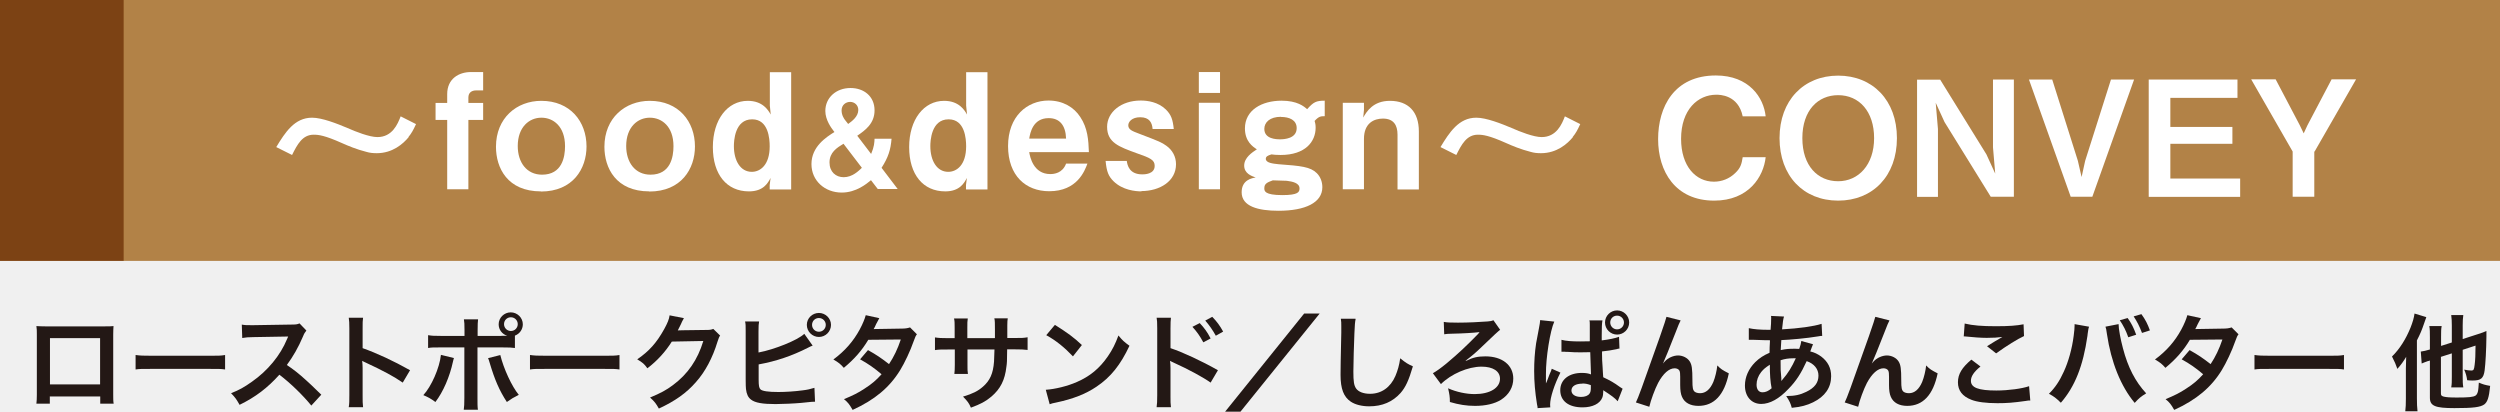
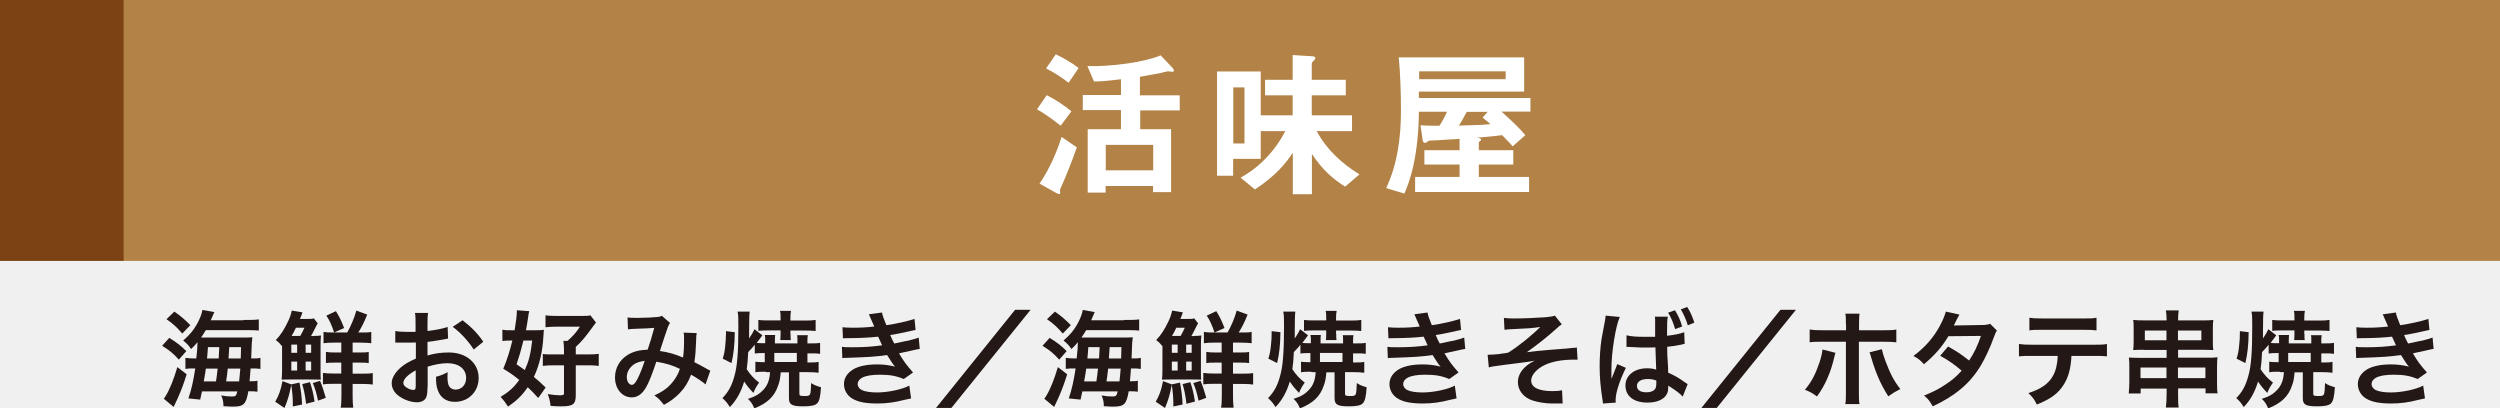
- <svg xmlns="http://www.w3.org/2000/svg" viewBox="0 0 167.6 27.6">
+ <svg xmlns="http://www.w3.org/2000/svg" viewBox="0 0 167.6 27.35">
  <defs>
    <style>
      .cls-1, .cls-2 {
        fill: #b28247;
      }

      .cls-3 {
        isolation: isolate;
      }

      .cls-4 {
        fill: #231815;
      }

      .cls-5 {
        fill: #fff;
      }

      .cls-2 {
        mix-blend-mode: multiply;
      }
    </style>
  </defs>
  <g class="cls-3">
    <g id="_レイヤー_2" data-name="レイヤー 2">
-       <g id="_テキスト1" data-name="テキスト1">
+       <g id="_レイヤー_1-2" data-name="レイヤー 1">
        <g>
          <g>
            <rect class="cls-1" width="167.6" height="17.49" />
            <rect class="cls-2" width="8.29" height="17.49" />
          </g>
          <g>
-             <path class="cls-4" d="M3.34,26.57v.49h-.9c.02-.17.03-.34.03-.6v-4.01c0-.27,0-.4-.03-.59.17.01.32.02.6.02h3.98c.3,0,.43,0,.59-.02-.01.18-.02.32-.02.58v4.01c0,.26,0,.45.03.61h-.9v-.48h-3.36ZM6.71,22.67h-3.36v3.1h3.36v-3.1Z" />
-             <path class="cls-4" d="M9.1,23.8c.31.04.44.05,1.13.05h3.73c.69,0,.83,0,1.13-.05v.97c-.28-.04-.36-.04-1.14-.04h-3.72c-.79,0-.86,0-1.14.04v-.97Z" />
-             <path class="cls-4" d="M20.88,27.2c-.58-.71-1.39-1.5-2.15-2.08-.79.88-1.6,1.5-2.67,2.02-.2-.36-.28-.48-.57-.78.54-.21.88-.4,1.4-.77,1.06-.74,1.9-1.76,2.35-2.85l.08-.18q-.11,0-2.32.04c-.34,0-.53.02-.76.06l-.03-.9c.2.04.33.04.62.04h.17l2.46-.04c.39,0,.45-.01.62-.08l.46.48c-.09.11-.15.2-.22.38-.32.75-.67,1.36-1.09,1.93.44.29.82.59,1.29,1.02q.18.15,1.02.97l-.67.73Z" />
-             <path class="cls-4" d="M23.38,27.29c.04-.22.04-.41.04-.79v-4.49c0-.34-.01-.53-.04-.71h.96c-.03.21-.03.3-.03.74v1.3c.96.34,2.06.85,3.18,1.48l-.49.83c-.58-.4-1.31-.8-2.48-1.34-.16-.08-.18-.08-.24-.12.02.2.03.28.03.48v1.85c0,.36,0,.55.03.78h-.96Z" />
-             <path class="cls-4" d="M30.43,24.01s-.02.08-.03.1c0,.01-.01.06-.03.12-.22,1.03-.66,2.04-1.18,2.72-.33-.24-.48-.32-.81-.46.54-.58,1.09-1.83,1.18-2.7l.86.21ZM33.62,22.51c.15,0,.22,0,.38,0-.34-.11-.57-.41-.57-.77,0-.44.37-.8.81-.8s.81.36.81.8c0,.34-.21.64-.53.76v.83c-.23-.03-.34-.04-.89-.04h-1.62v3.4c0,.38,0,.59.03.78h-.95c.03-.19.04-.4.04-.79v-3.39h-1.55c-.54,0-.65,0-.88.04v-.86c.25.04.38.05.9.05h1.54v-.39c0-.4-.01-.55-.04-.72h.95c-.02.19-.03.29-.03.74v.37h1.6ZM33.54,23.8c.22.91.78,2.12,1.24,2.67-.36.18-.49.26-.8.48-.51-.78-.82-1.51-1.15-2.62-.06-.19-.06-.22-.11-.32l.83-.21ZM33.79,21.73c0,.25.2.46.46.46s.46-.21.46-.46-.2-.46-.46-.46-.46.2-.46.46Z" />
-             <path class="cls-4" d="M35.54,23.8c.31.04.44.05,1.13.05h3.73c.69,0,.83,0,1.13-.05v.97c-.28-.04-.36-.04-1.14-.04h-3.72c-.79,0-.86,0-1.14.04v-.97Z" />
-             <path class="cls-4" d="M48.28,22.49c-.07.1-.1.17-.18.42-.32,1.06-.82,2.01-1.44,2.7-.64.74-1.41,1.28-2.49,1.78-.2-.35-.29-.47-.59-.74.7-.29,1.09-.5,1.53-.83,1-.74,1.66-1.7,2.04-2.96l-2.11.04c-.43.68-.97,1.28-1.64,1.79-.21-.29-.31-.38-.68-.6.8-.55,1.3-1.11,1.81-2.03.22-.4.33-.67.36-.92l.96.19q-.04.06-.12.22s-.02.04-.09.2t-.09.18-.11.22c.09,0,.2-.01.34-.01l1.53-.02c.27,0,.35-.01.51-.07l.45.44Z" />
-             <path class="cls-4" d="M50.86,23.63c1.06-.2,2.61-.82,3.06-1.25l.56.79c-.08.03-.09.04-.15.06l-.18.09c-1.04.53-2.12.9-3.29,1.11v.92s0,.08,0,.11c0,.39.03.55.12.64.12.12.52.18,1.2.18.47,0,1.12-.04,1.62-.11.34-.04.49-.08.8-.17l.04.93c-.15,0-.18,0-.93.08-.41.04-1.29.08-1.72.08-.88,0-1.37-.09-1.64-.3-.2-.15-.3-.37-.34-.71-.01-.12-.02-.24-.02-.64v-3.25c0-.36,0-.47-.04-.64h.94c-.03.17-.04.29-.04.65v1.42ZM55.71,21.78c0,.45-.37.81-.81.81s-.81-.36-.81-.81.37-.8.81-.8.81.36.81.8ZM54.44,21.78c0,.25.2.46.46.46s.46-.21.46-.46-.2-.46-.46-.46-.46.2-.46.46Z" />
-             <path class="cls-4" d="M61.47,22.41c-.09.12-.1.15-.22.47-.22.64-.61,1.46-.9,1.93-.71,1.16-1.7,1.99-3.19,2.67-.22-.38-.31-.5-.58-.72.6-.25.95-.42,1.37-.7.5-.32.79-.57,1.15-.97-.49-.42-.91-.71-1.44-1l.53-.62c.59.33.88.53,1.41.94.33-.5.57-1,.79-1.65l-2.18.02c-.43.72-.93,1.29-1.64,1.88-.23-.26-.34-.35-.7-.56.77-.57,1.33-1.21,1.76-2,.2-.37.34-.71.41-.97l.91.2q-.08.13-.21.39c-.08.19-.13.27-.17.34q.11-.01,1.82-.03c.29,0,.43-.02.62-.08l.47.47Z" />
-             <path class="cls-4" d="M66.7,22.66v-.32s0-.22,0-.22c0-.46,0-.62-.04-.78h.9c-.02.16-.03.2-.03.47q0,.43,0,.85h.45c.5,0,.64,0,.91-.05v.85c-.25-.03-.44-.04-.9-.04h-.47c-.01.84-.01.89-.05,1.16-.1.9-.4,1.49-1.01,2.01-.38.32-.72.5-1.37.74-.13-.3-.22-.43-.53-.74.66-.2,1-.37,1.34-.67.47-.41.68-.88.74-1.68.01-.16.01-.33.03-.81h-1.81v1.05c0,.29,0,.41.03.59h-.91c.02-.15.03-.34.03-.6v-1.04h-.43c-.46,0-.65,0-.9.04v-.85c.27.04.41.05.91.05h.41v-.7c0-.29,0-.44-.04-.62h.92c-.03.23-.03.24-.03.6v.72h1.82Z" />
-             <path class="cls-4" d="M70.12,26.13c.6-.04,1.44-.24,2.07-.52.88-.38,1.53-.92,2.08-1.72.31-.45.5-.83.71-1.4.27.33.38.43.74.69-.6,1.28-1.26,2.11-2.22,2.75-.71.48-1.58.82-2.67,1.05-.28.06-.3.06-.46.12l-.26-.97ZM70.72,21.78c.83.52,1.27.84,1.81,1.35l-.6.76c-.56-.59-1.13-1.06-1.79-1.42l.58-.69Z" />
-             <path class="cls-4" d="M77.54,27.29c.03-.2.04-.39.04-.79v-4.49c0-.41-.01-.55-.04-.71h.96c-.02.19-.03.32-.03.74v1.3c.81.27,2.07.85,3.18,1.48l-.49.83c-.49-.35-1.48-.89-2.48-1.34-.16-.08-.18-.08-.24-.12.02.2.03.32.03.48v1.85c0,.38,0,.57.03.78h-.96ZM80.43,21.66c.31.33.5.59.73,1.03l-.49.26c-.23-.43-.43-.71-.73-1.04l.49-.25ZM81.51,22.51c-.21-.38-.44-.71-.71-1.02l.47-.25c.31.32.51.59.73.99l-.48.27Z" />
-             <path class="cls-4" d="M88.47,21.02l-5.31,6.58h-1.03l5.3-6.58h1.04Z" />
-             <path class="cls-4" d="M90.88,21.39c-.04.2-.06.41-.08.95-.03.65-.07,2.07-.07,2.57,0,.67.04.92.18,1.13.16.23.5.36.94.36.76,0,1.37-.43,1.7-1.2.15-.36.25-.69.32-1.18.38.31.5.38.85.54-.28.95-.49,1.4-.83,1.79-.53.59-1.22.89-2.1.89-.48,0-.93-.11-1.23-.31-.48-.32-.69-.86-.69-1.8,0-.36.01-1.06.05-2.82,0-.21,0-.36,0-.46,0-.2,0-.29-.03-.48h.98Z" />
-             <path class="cls-4" d="M98.3,24.19c.42-.22.77-.3,1.28-.3,1.13,0,1.87.59,1.87,1.49,0,.58-.29,1.08-.82,1.42-.43.27-1.04.41-1.74.41-.58,0-1.08-.08-1.69-.26,0-.36-.03-.52-.12-.92.55.25,1.23.39,1.78.39,1.02,0,1.7-.41,1.7-1.03,0-.5-.46-.81-1.24-.81-.9,0-2.04.49-2.72,1.17l-.54-.73c.22-.12.53-.34.92-.66.8-.67,1.32-1.16,2.09-1.95t.07-.08s.03-.03.05-.06h0s-.04,0-.06,0c-.28.04-1.13.09-1.74.1-.29,0-.45.02-.57.04l-.03-.83c.22.04.42.05.95.05.68,0,1.46-.04,1.99-.08.22-.02.27-.03.39-.08l.45.64q-.14.09-1.21,1.12c-.4.39-.73.67-1.12.96h.02s.05-.02.05-.02Z" />
-             <path class="cls-4" d="M103.08,27.37c0-.07,0-.11-.04-.27-.13-.82-.19-1.49-.19-2.23,0-.63.04-1.25.13-1.85q.04-.22.19-1.01c.05-.25.08-.45.08-.52v-.03l.95.1c-.28.61-.57,2.43-.56,3.52,0,.18,0,.28,0,.28v.08c0,.08,0,.15,0,.26h0l.04-.08.08-.2c.1-.28.11-.29.19-.48.02-.03.04-.09.08-.22l.58.26c-.41.81-.69,1.68-.69,2.14,0,.06,0,.08.01.19l-.84.05ZM104.67,22.78c.32.08.69.11,1.26.11.23,0,.39,0,.65-.01,0-.14,0-.3,0-.33v-.78c0-.15,0-.22-.03-.29h.88c-.04.18-.05.5-.05,1.01v.33c.5-.06.88-.14,1.16-.24l.03.79c-.06,0-.08,0-.2.04-.28.06-.64.12-.97.15v.16c0,.33.01.53.04.92l.02.36.02.29c.47.22.73.37,1.1.64.09.06.13.08.2.13l-.33.84c-.2-.22-.37-.35-.97-.74,0,.04,0,.06,0,.1,0,.15-.02.29-.06.39-.16.41-.65.66-1.33.66-.93,0-1.49-.43-1.49-1.15s.6-1.16,1.44-1.16c.26,0,.45.03.62.1-.01-.24-.03-.74-.05-1.49-.28,0-.44.01-.62.01-.27,0-.55,0-.88-.03-.11,0-.18,0-.21-.01h-.12s-.06,0-.06,0h-.04v-.81ZM106.08,25.72c-.45,0-.73.17-.73.46,0,.26.25.43.64.43.27,0,.47-.08.57-.22.06-.08.09-.19.09-.38,0-.08,0-.19,0-.19-.22-.08-.36-.11-.57-.11ZM109.22,21.62c0,.45-.37.81-.81.81s-.81-.36-.81-.81.37-.81.81-.81.81.36.81.81ZM107.95,21.62c0,.25.2.46.46.46s.46-.21.46-.46-.2-.46-.46-.46-.46.2-.46.46Z" />
-             <path class="cls-4" d="M111.47,24.39s.04-.05.13-.15c.22-.25.59-.41.9-.41s.63.16.78.4c.14.22.18.48.18,1.28,0,.5.03.64.15.75.08.06.2.1.37.1.37,0,.67-.26.88-.75.13-.32.23-.75.27-1.11.23.24.34.31.77.53-.3,1.45-.99,2.18-2.04,2.18-.54,0-.93-.21-1.1-.61-.08-.18-.12-.43-.12-.78v-.07c0-.25,0-.42,0-.49,0-.22-.01-.32-.05-.41-.05-.1-.18-.16-.32-.16-.38,0-.77.35-1.11.98-.21.4-.5,1.18-.59,1.6l-.9-.29c.1-.2.16-.37.39-.98q1.61-4.47,1.66-4.76l.95.24c-.1.19-.13.27-.34.81-.4,1.02-.71,1.79-.86,2.12h.01Z" />
-             <path class="cls-4" d="M121.54,23.09q-.03.06-.08.2c-.07.2-.08.2-.1.27.29.07.49.17.73.34.45.34.67.77.67,1.32,0,.76-.41,1.36-1.21,1.75-.41.2-.81.31-1.43.37-.08-.3-.14-.43-.37-.79.57,0,.93-.08,1.34-.28.56-.27.82-.61.82-1.09,0-.44-.29-.8-.79-.97-.38.83-.71,1.34-1.22,1.86-.63.67-1.25,1.01-1.83,1.01-.65,0-1.09-.5-1.09-1.23,0-.58.25-1.13.69-1.57.28-.27.54-.45.96-.63,0-.22.01-.5.03-.84-.08,0-.46,0-1.13-.03h-.13s-.08,0-.16,0v-.78c.32.07.73.11,1.31.11h.15q0-.14.03-.42c0-.09.01-.27.01-.4,0-.03,0-.06-.01-.11l.87.04c-.06.19-.08.37-.13.86,1.12-.06,2.12-.2,2.65-.37l.04.81c-.1,0-.12,0-.27.03-.77.13-1.91.23-2.47.25-.02.3-.03.53-.04.67.38-.08.54-.09.97-.09.08,0,.14,0,.27.01.08-.22.12-.37.14-.53l.79.22ZM118.07,24.94c-.21.27-.31.56-.31.85,0,.32.15.51.4.51.2,0,.39-.08.61-.27-.09-.46-.12-.9-.12-1.58-.31.2-.43.31-.57.48ZM119.44,25.52s.03-.04.08-.1c.33-.37.61-.82.87-1.4-.08,0-.11,0-.18,0-.31,0-.56.04-.84.13,0,.64,0,.71.05,1.21t0,.09s0,.04,0,.08h.01Z" />
-             <path class="cls-4" d="M125.47,24.39s.04-.05.13-.15c.22-.25.59-.41.9-.41s.63.16.78.4c.14.22.18.48.18,1.28,0,.5.03.64.15.75.08.06.2.1.37.1.37,0,.67-.26.88-.75.13-.32.23-.75.27-1.11.23.24.34.31.77.53-.3,1.45-.99,2.18-2.04,2.18-.54,0-.93-.21-1.1-.61-.08-.18-.12-.43-.12-.78v-.07c0-.25,0-.42,0-.49,0-.22-.01-.32-.05-.41-.05-.1-.18-.16-.32-.16-.38,0-.77.35-1.11.98-.21.4-.5,1.18-.59,1.6l-.9-.29c.1-.2.16-.37.39-.98q1.61-4.47,1.66-4.76l.95.24c-.1.19-.13.27-.34.81-.4,1.02-.71,1.79-.86,2.12h.01Z" />
-             <path class="cls-4" d="M132.77,24.57c-.44.36-.64.66-.64.96,0,.46.51.65,1.7.65.83,0,1.75-.13,2.2-.29l.08.96c-.12,0-.16,0-.31.03-.84.12-1.29.15-1.89.15-.76,0-1.38-.08-1.75-.23-.6-.23-.9-.62-.9-1.17s.27-.99.9-1.52l.61.46ZM131.71,21.69c.54.13,1.16.18,2.1.18.89,0,1.39-.04,1.85-.13l.03.79c-.42.19-1.18.66-1.87,1.16l-.61-.48c.37-.23.71-.44,1.03-.62-.31.04-.61.06-1.05.06-.36,0-.94-.04-1.28-.08-.14-.01-.16-.02-.26-.02l.06-.83Z" />
-             <path class="cls-4" d="M140.05,21.9c-.02.08-.03.08-.04.14l-.02.12-.03.2-.02.17c-.29,2.01-.84,3.39-1.78,4.47-.33-.32-.46-.42-.8-.6.42-.42.71-.85,1-1.49.3-.65.55-1.52.66-2.4.04-.29.06-.53.06-.68v-.1l.96.17ZM142.03,21.73c0,.32.13,1.01.29,1.61.34,1.3.83,2.24,1.56,3.03-.36.22-.5.34-.77.64-.93-1.11-1.58-2.72-1.86-4.61-.04-.29-.06-.4-.1-.5l.87-.17ZM142.63,21.31c.26.36.41.66.58,1.13l-.53.17c-.16-.45-.31-.75-.57-1.14l.53-.15ZM143.6,22.32c-.16-.43-.34-.78-.56-1.11l.52-.15c.27.37.42.67.57,1.09l-.53.17Z" />
-             <path class="cls-4" d="M150.07,22.41c-.09.12-.1.15-.22.47-.22.64-.61,1.46-.9,1.93-.71,1.16-1.7,1.99-3.19,2.67-.22-.38-.31-.5-.58-.72.6-.25.95-.42,1.37-.7.5-.32.79-.57,1.15-.97-.49-.42-.91-.71-1.44-1l.53-.62c.59.33.88.53,1.41.94.33-.5.57-1,.79-1.65l-2.18.02c-.43.72-.93,1.29-1.64,1.88-.23-.26-.34-.35-.7-.56.77-.57,1.33-1.21,1.76-2,.2-.37.34-.71.41-.97l.91.2q-.08.13-.21.39c-.08.19-.13.27-.17.34q.11-.01,1.82-.03c.29,0,.43-.02.62-.08l.47.47Z" />
-             <path class="cls-4" d="M151.15,23.8c.31.04.44.05,1.13.05h3.73c.69,0,.83,0,1.13-.05v.97c-.28-.04-.36-.04-1.14-.04h-3.72c-.79,0-.86,0-1.14.04v-.97Z" />
-             <path class="cls-4" d="M161.29,24.69q0-.17.02-.77c-.17.29-.34.53-.59.81-.1-.29-.18-.48-.36-.83.52-.51.93-1.17,1.24-1.93.14-.35.24-.69.27-.95l.79.24c-.06.16-.07.2-.14.4-.16.47-.26.71-.49,1.16v3.9c0,.33.01.58.04.85h-.82c.03-.25.04-.48.04-.85v-2.02ZM163.64,23.92v2.45c0,.14.04.18.19.22.17.04.38.06.88.06.79,0,1.09-.03,1.25-.13.08-.05.14-.17.17-.32.02-.13.03-.22.05-.55.31.13.43.16.76.22-.08.8-.18,1.07-.39,1.24-.27.19-.73.25-2.01.25s-1.64-.14-1.64-.7v-2.49c-.06.02-.11.04-.14.04-.2.07-.27.1-.41.16l-.06-.8c.17-.02.37-.07.61-.14v-.83c0-.33,0-.52-.04-.74h.83c-.04.2-.04.39-.04.71v.62l.72-.23v-1.14c0-.28-.01-.46-.04-.7h.81c-.03.22-.04.39-.04.68v.93l1.02-.33c.27-.08.43-.15.57-.21,0,.15,0,.2,0,.38-.01.84-.06,1.81-.12,2.26-.07.53-.25.68-.79.68-.13,0-.21,0-.38-.02-.04-.27-.08-.43-.2-.71.18.04.37.06.48.06.15,0,.18-.05.22-.38.04-.27.06-.74.06-1.29l-.86.28v1.82c0,.29,0,.46.04.7h-.81c.04-.22.04-.4.04-.72v-1.56l-.72.23Z" />
+             <path class="cls-5" d="M71.1,8.42c-.26-.2-.91-.72-1.58-1.09l.65-.95c.58.29,1.14.66,1.66,1.08l-.72.96ZM71.26,12.27c-.19.4-.2.43-.2.49,0,.02.02.13.02.15,0,.09-.05.1-.08.1-.04,0-.14-.04-.24-.1l-1.07-.6c.71-1.04,1.17-2.17,1.48-3.13l1.02.7c-.39,1.12-.82,2.14-.94,2.4ZM71.64,5.55c-.36-.28-.88-.65-1.51-.96l.65-.95c.31.15.95.47,1.53.92l-.67.99ZM76.44,7.38v1.28h2.07v4.22h-1.21v-.41h-3.18v.44h-1.2v-4.25h2.23v-1.28h-2.56v-1.01h2.56v-1.06c-1.06.14-1.48.15-1.81.15l-.44-1.03c1.59.05,3.88-.27,4.91-.72l.75.79s.14.14.14.23c0,.07-.06.08-.12.08s-.28-.03-.29-.03c-.06,0-.42.1-.5.12-.15.02-.73.14-1.37.25v1.24h2.67v1.01h-2.67ZM77.31,9.71h-3.18v1.71h3.18v-1.71Z" />
+             <path class="cls-5" d="M90.19,12.52c-.83-.52-1.55-1.15-2.24-2.2v2.7h-1.28v-2.78c-.46.69-1.11,1.52-2.54,2.46l-.96-.79c.32-.18.99-.56,1.73-1.34.51-.53.93-1.13,1.27-1.78h-1.65v1.86h-1.85v1.13h-1.08v-6.99h2.93v2.94h2.14v-1.34h-1.85v-1.04h1.85v-1.66l1.28.08c.08,0,.24.01.24.13,0,.08-.1.16-.12.18-.05.04-.12.12-.12.17v1.1h2.28v1.04h-2.28v1.34h2.7v1.06h-2.37c.66,1.23,1.69,2.18,2.87,2.9l-.96.82ZM83.43,5.86h-.75v3.76h.75v-3.76Z" />
+             <path class="cls-5" d="M100.68,7.5c.55.5,1.1.99,1.58,1.56l-.85.75c-.13-.14-.3-.34-.71-.75-.58.08-1.23.13-1.7.17.15.02.29.04.29.14,0,.06-.09.11-.15.15v.55h2.31v.96h-2.31v.83h3.37v1.01h-7.64v-1.01h2.98v-.83h-2.36v-.96h2.36v-.76c-.64.04-1.55.1-1.62.1-.05,0-.36.01-.43.02-.03.01-.19.15-.25.15-.14,0-.17-.11-.18-.22l-.14-.96c.42.03.8.03,1.27.03.11-.15.33-.54.51-.94h-1.89c-.01.72-.02,1.3-.14,2.27-.18,1.41-.45,2.33-.83,3.22l-1.22-.37c.76-1.62.99-3.41.99-5.19,0-1.07-.04-2.56-.15-3.57h8.41v2.29h-7.06v.43h7.48v.91h-1.94ZM100.94,4.78h-5.8v.53h5.8v-.53ZM99.4,7.88l.33-.38h-1.4c-.17.32-.38.71-.53.92,1.31-.03,1.63-.05,2.12-.1-.17-.15-.19-.16-.53-.44Z" />
          </g>
          <g>
-             <path class="cls-5" d="M27.4,9.19c-.37.45-1.08,1.08-2.14,1.08-.25,0-.47-.02-.7-.09-.64-.16-1.24-.41-1.64-.59-1.14-.51-1.56-.56-1.89-.56-.76,0-1.1.66-1.45,1.36l-1.06-.53c.6-.99,1.23-1.97,2.4-1.97.67,0,1.68.4,2.37.69.56.25,1.48.61,2.01.61,1,0,1.36-.87,1.56-1.39l1.03.52c-.18.39-.29.6-.51.87Z" />
-             <path class="cls-5" d="M31.4,8.04v4.65h-1.42v-4.65h-.78v-1.14h.78v-.59c0-1.03.78-1.48,1.59-1.48h.82v1.23h-.46c-.3,0-.53.14-.53.48v.36h.99v1.14h-.99Z" />
-             <path class="cls-5" d="M36.26,12.83c-2.24,0-3.01-1.57-3.01-2.99,0-1.93,1.39-3.08,3.04-3.08,1.93,0,3.03,1.38,3.03,3.06,0,1.49-.91,3.02-3.06,3.02ZM36.29,7.89c-.8,0-1.58.62-1.58,1.9,0,1.1.6,1.92,1.63,1.92,1.34,0,1.54-1.18,1.54-1.91,0-1.33-.79-1.91-1.58-1.91Z" />
-             <path class="cls-5" d="M43.53,12.83c-2.24,0-3.01-1.57-3.01-2.99,0-1.93,1.39-3.08,3.04-3.08,1.93,0,3.03,1.38,3.03,3.06,0,1.49-.91,3.02-3.06,3.02ZM43.56,7.89c-.8,0-1.58.62-1.58,1.9,0,1.1.6,1.92,1.63,1.92,1.34,0,1.54-1.18,1.54-1.91,0-1.33-.79-1.91-1.58-1.91Z" />
-             <path class="cls-5" d="M51.6,12.69v-.29l.06-.47c-.18.34-.48.9-1.45.9-1.49,0-2.42-1.13-2.42-2.97s.98-3.1,2.34-3.1c1,0,1.37.62,1.54.92l-.06-.6v-2.24h1.43v7.86h-1.43ZM50.42,8c-1.17,0-1.22,1.47-1.22,1.8,0,.96.43,1.72,1.2,1.72.57,0,1.2-.46,1.2-1.71,0-.5-.08-1.81-1.17-1.81Z" />
-             <path class="cls-5" d="M58.86,12.69l-.47-.61c-.3.25-1,.83-1.96.83-1.13,0-2.03-.79-2.03-1.91,0-1.18,1-1.81,1.54-2.15l-.09-.12c-.1-.13-.52-.68-.52-1.29,0-.89.72-1.54,1.69-1.54.89,0,1.61.55,1.61,1.5,0,.88-.62,1.33-1.16,1.7l.93,1.22c.21-.49.22-.77.23-1.02h1.14c-.06.74-.22,1.25-.67,1.95l1.08,1.42h-1.33ZM56.54,9.64c-.44.27-.93.58-.93,1.25,0,.63.42.99.95.99.58,0,1-.42,1.22-.63l-1.23-1.61ZM57,6.83c-.29,0-.58.2-.58.57,0,.33.17.56.22.63l.22.28c.25-.18.68-.49.68-.94,0-.32-.25-.54-.55-.54Z" />
-             <path class="cls-5" d="M64.76,12.69v-.29l.06-.47c-.18.34-.48.9-1.45.9-1.49,0-2.42-1.13-2.42-2.97s.98-3.1,2.34-3.1c1,0,1.37.62,1.54.92l-.06-.6v-2.24h1.43v7.86h-1.43ZM63.59,8c-1.17,0-1.22,1.47-1.22,1.8,0,.96.43,1.72,1.2,1.72.57,0,1.2-.46,1.2-1.71,0-.5-.08-1.81-1.17-1.81Z" />
-             <path class="cls-5" d="M69,10.21c.05.29.27,1.46,1.41,1.46.26,0,.82-.06,1.06-.7h1.43c-.18.48-.68,1.85-2.56,1.85-1.57,0-2.76-1.04-2.76-3.03s1.28-3.05,2.71-3.05c.96,0,1.7.44,2.13,1.1.5.75.55,1.54.58,2.36h-4.01ZM70.3,7.92c-1.06,0-1.24,1-1.3,1.37h2.47c-.03-.91-.45-1.37-1.16-1.37Z" />
-             <path class="cls-5" d="M76.53,12.83c-.41,0-1.27-.08-1.88-.68-.33-.33-.46-.62-.53-1.36h1.42c.04.28.16.9,1.04.9.12,0,.83,0,.83-.57,0-.4-.29-.53-1.21-.85-1.18-.43-1.98-.71-1.98-1.77,0-.97.93-1.76,2.25-1.76.48,0,1.17.1,1.69.6.36.36.46.66.53,1.31h-1.42c-.03-.42-.21-.79-.83-.79-.57,0-.8.32-.8.54,0,.29.27.39.72.56,1.44.55,1.5.58,1.83.81.41.29.65.73.65,1.24,0,1.13-1.07,1.8-2.33,1.8Z" />
-             <path class="cls-5" d="M80.37,6.23v-1.4h1.42v1.4h-1.42ZM80.37,12.69v-5.8h1.42v5.8h-1.42Z" />
-             <path class="cls-5" d="M88.14,8.13c.03.11.06.23.06.43,0,.93-.68,1.83-2.35,1.83-.31,0-.46-.02-.61-.04-.27.08-.38.15-.38.3,0,.27.47.32.86.36,1.49.11,2.13.17,2.56.6.23.23.37.56.37.94,0,1.03-1.13,1.58-2.94,1.58-1.36,0-2.47-.29-2.47-1.24,0-.83.69-.95.94-.99-.28-.1-.77-.27-.77-.8s.53-.88.85-1.09c-.27-.17-.8-.53-.8-1.4,0-1.23,1.13-1.86,2.46-1.86,1.04,0,1.5.38,1.71.57.43-.48.6-.57,1.18-.57v1.04c-.26,0-.39,0-.69.33ZM85.88,7.83c-.76,0-1.12.38-1.12.81,0,.68.8.7,1.06.7s1.11-.04,1.11-.75c0-.55-.5-.75-1.05-.75ZM86.26,12.12c-.13-.01-.79-.02-.93-.03-.39.14-.57.23-.57.53,0,.18.01.46,1.21.46,1.07,0,1.15-.21,1.15-.45,0-.36-.46-.46-.86-.51Z" />
-             <path class="cls-5" d="M93.69,12.69v-3.66c0-.65-.27-1.08-.98-1.08-.58,0-1.27.29-1.27,1.36v3.38h-1.42v-5.8h1.42v.49l-.05.5c.23-.4.66-1.12,1.79-1.12,1.23,0,1.94.73,1.94,2.05v3.89h-1.42Z" />
-             <path class="cls-5" d="M105.45,9.19c-.37.45-1.08,1.08-2.14,1.08-.25,0-.47-.02-.7-.09-.64-.16-1.24-.41-1.64-.59-1.14-.51-1.56-.56-1.89-.56-.76,0-1.1.66-1.45,1.36l-1.06-.53c.6-.99,1.23-1.97,2.4-1.97.67,0,1.68.4,2.37.69.56.25,1.48.61,2.01.61,1,0,1.36-.87,1.56-1.39l1.03.52c-.18.39-.29.6-.51.87Z" />
-             <path class="cls-5" d="M114.92,13.45c-2.61,0-3.76-1.96-3.76-4.12s1.07-4.27,3.87-4.27c2.24,0,3.21,1.49,3.34,2.74h-1.54c-.3-1.45-1.55-1.45-1.77-1.45-1.23,0-2.36.99-2.36,2.96,0,1.84.99,2.87,2.2,2.87.52,0,1.03-.19,1.43-.58.36-.34.43-.61.5-1.06h1.54c-.14,1.31-1.14,2.91-3.45,2.91Z" />
-             <path class="cls-5" d="M123.23,13.45c-2.33,0-3.93-1.66-3.93-4.19s1.62-4.19,3.93-4.19,3.94,1.65,3.94,4.19-1.62,4.19-3.94,4.19ZM123.23,6.38c-1.35,0-2.4,1.01-2.4,2.88s1.04,2.89,2.4,2.89,2.41-1.1,2.41-2.89-1-2.88-2.41-2.88Z" />
-             <path class="cls-5" d="M133.46,13.19l-3.1-5.01-.59-1.29.15,1.76v4.55h-1.4v-7.86h1.55l3.1,5.01.59,1.29-.15-1.76v-4.55h1.4v7.86h-1.55Z" />
-             <path class="cls-5" d="M140.27,13.19h-1.45l-2.8-7.86h1.56l1.72,5.45.25,1.09.24-1.09,1.73-5.45h1.55l-2.8,7.86Z" />
-             <path class="cls-5" d="M144.05,13.19v-7.86h5.95v1.23h-4.5v1.95h4.16v1.13h-4.16v2.33h4.68v1.23h-6.12Z" />
-             <path class="cls-5" d="M155.15,10.16v3.03h-1.45v-3.03l-2.78-4.84h1.64l1.62,3.08.26.54.25-.54,1.62-3.08h1.64l-2.78,4.84Z" />
+             <path class="cls-4" d="M11.36,22.66c.49.3.76.51,1.13.88l-.5.57c-.38-.42-.61-.61-1.12-.93l.48-.53ZM12.51,25.1c-.2.64-.33.99-.6,1.61l-.27.57-.66-.55s.08-.1.13-.19c.27-.44.54-1.11.78-1.93l.62.48ZM11.69,20.89c.43.3.72.55,1.07.91l-.54.56c-.39-.45-.66-.69-1.06-.96l.53-.51ZM16.34,21.45c.53,0,.74,0,1.01-.04v.75c-.19-.02-.41-.03-.92-.03h-2.63c-.12.19-.2.33-.32.5h2.71c.34,0,.54,0,.73-.02-.01.1-.02.18-.04.39,0,.05-.01.39-.04,1.03.34,0,.44,0,.62-.04v.74c-.22-.03-.38-.03-.59-.03h-.07c-.03.36-.04.59-.07.86.28,0,.38,0,.53-.04v.74c-.17-.02-.29-.03-.53-.03h-.08c-.15.87-.31,1.03-1.04,1.03-.11,0-.2,0-.63-.03,0-.3-.04-.46-.15-.72.27.05.5.07.71.07.26,0,.29-.03.37-.34h-2.37c-.05.22-.06.29-.12.55l-.79-.08c.2-.57.34-1.21.46-2.01h-.11c-.22,0-.35,0-.55.03v-.74c.2.03.35.04.65.04h.08c.06-.53.08-.81.08-1.09-.14.17-.21.25-.43.46-.14-.22-.3-.39-.53-.57.45-.4.66-.65.9-1.06.2-.35.35-.72.39-.99l.8.14q-.15.36-.24.55h2.18ZM14.48,25.57c.05-.32.06-.41.11-.86h-.79c-.04.3-.05.37-.14.86h.81ZM14.66,24.03q.01-.22.04-.76h-.76c-.02.35-.03.43-.06.76h.78ZM16.03,25.57c.04-.31.05-.57.08-.86h-.84c-.03.27-.06.55-.11.86h.87ZM16.14,24.03q.01-.43.02-.76h-.79q-.04.56-.05.76h.82Z" />
+             <path class="cls-4" d="M19.53,25.77c-.12.67-.24,1.06-.46,1.58l-.62-.42c.24-.41.37-.76.49-1.38l.59.22ZM21.02,22.52c.19,0,.33,0,.5-.03-.02.16-.03.36-.03.62v1.72c0,.39,0,.48.02.62-.2-.01-.33-.01-.6-.01h-1.4c-.15,0-.37,0-.63.01.02-.21.03-.42.03-.62v-1.62c-.16-.2-.23-.27-.42-.41.35-.37.55-.69.83-1.27.12-.26.18-.43.24-.71l.72.12c-.02.06-.04.08-.06.17-.04.09-.08.2-.11.27h.55c.21,0,.29,0,.38-.04l.26.34q-.06.09-.21.39c-.06.14-.15.29-.24.46h.17ZM19.53,23.65h.39v-.55h-.39v.55ZM19.53,24.84h.39v-.6h-.39v.6ZM20.08,25.66c.1.58.15.9.17,1.46l-.62.13v-.28c0-.32-.04-.77-.11-1.2l.55-.12ZM20.13,22.52c.11-.2.21-.38.28-.55h-.57c-.12.26-.18.36-.29.55h.58ZM20.78,25.62c.15.46.22.73.31,1.3l-.57.15c-.06-.5-.13-.9-.26-1.32l.52-.13ZM20.49,23.65h.37v-.55h-.37v.55ZM20.49,24.84h.37v-.6h-.37v.6ZM21.46,25.54c.13.31.28.76.38,1.13l-.52.19c-.09-.46-.2-.83-.35-1.18l.49-.15ZM22.88,24.31h-.44c-.29,0-.41,0-.59.03v-.75c.18.03.32.04.6.04h.43v-.66h-.5c-.29,0-.51.01-.69.04v-.76c.16.03.29.04.6.04h.11c-.17-.51-.3-.8-.52-1.13l.64-.3c.26.43.33.57.55,1.13l-.67.3h.88c.27-.5.46-.94.61-1.47l.73.27c-.22.54-.37.84-.6,1.2h.24c.32,0,.46,0,.63-.04v.76c-.18-.02-.4-.04-.7-.04h-.55v.66h.47c.29,0,.44,0,.61-.04v.75c-.18-.03-.32-.03-.61-.03h-.47v.74h.65c.28,0,.48,0,.7-.04v.77c-.2-.03-.41-.04-.68-.04h-.67v.78c0,.32.01.58.04.81h-.84c.04-.22.05-.48.05-.82v-.78h-.55c-.34,0-.53.01-.69.04v-.77c.22.03.41.04.66.04h.57v-.74Z" />
+             <path class="cls-4" d="M28.66,25.96c0,.29-.02.46-.06.6-.06.25-.31.41-.64.41-.44,0-.97-.2-1.32-.5-.25-.22-.38-.49-.38-.79,0-.33.22-.7.6-1.04.25-.22.56-.4,1.02-.6v-1.08q-.06,0-.29.01c-.1,0-.2,0-.38,0-.11,0-.3,0-.39,0-.09,0-.15,0-.17,0-.03,0-.08,0-.15,0v-.78c.19.04.47.06.84.06.07,0,.15,0,.24,0,.17,0,.2,0,.28,0v-.46c0-.4,0-.58-.04-.81h.88c-.04.22-.04.37-.04.76v.45c.53-.06.99-.15,1.35-.27l.03.78c-.12.02-.26.04-.74.13-.23.04-.37.06-.64.09v.91c.48-.14.92-.2,1.43-.2,1.17,0,2,.71,2,1.71,0,.91-.68,1.6-1.59,1.6-.57,0-.97-.27-1.15-.78-.09-.24-.12-.47-.12-.9.36-.1.48-.15.78-.31-.01.13-.01.2-.01.31,0,.29.03.48.1.62.08.15.25.24.44.24.41,0,.71-.33.71-.78,0-.6-.49-.99-1.24-.99-.42,0-.85.08-1.34.23v1.38ZM27.87,24.83c-.53.28-.83.59-.83.84,0,.12.07.22.23.32.14.1.31.15.45.15.12,0,.15-.06.15-.29v-1.02ZM31.75,23.42c-.35-.55-.86-1.11-1.4-1.51l.66-.44c.61.47,1.02.89,1.39,1.44l-.64.52Z" />
+             <path class="cls-4" d="M36.07,26.67c-.33-.36-.46-.5-.69-.71-.37.54-.75.91-1.32,1.3-.14-.22-.29-.43-.5-.65.56-.34.91-.66,1.25-1.14-.36-.29-.55-.43-1.07-.75.25-.59.43-1.16.61-1.89h-.17c-.18,0-.35.01-.5.03v-.76c.18.04.35.04.62.04h.2c.09-.55.15-1,.15-1.26v-.08l.83.06c-.03.1-.04.15-.08.45-.04.29-.08.5-.14.83h.61c.25,0,.41,0,.59-.03q0,.14-.03.43c-.05,1.02-.27,1.95-.64,2.73.32.27.45.37.79.71l-.48.68ZM35.09,22.83q-.02.1-.08.31c-.08.33-.2.76-.38,1.28.28.19.38.27.55.39.27-.59.39-1.04.5-1.98h-.6ZM38.6,26.48c0,.62-.18.76-.96.76-.2,0-.42,0-.73-.03-.04-.32-.07-.48-.19-.79.34.05.6.08.79.08.24,0,.3-.02.3-.13v-1.88h-.71c-.27,0-.5.01-.71.04v-.8c.17.03.32.03.69.03h.73v-.24c0-.27-.01-.41-.04-.67h.28c.38-.34.56-.54.83-.95h-1.55c-.28,0-.55.01-.76.04v-.8c.18.03.44.04.78.04h1.62c.31,0,.47,0,.61-.04l.38.49c-.06.06-.08.08-.14.17-.58.8-.76,1.02-1.22,1.46v.5h.85c.3,0,.48-.01.69-.04v.81c-.22-.03-.41-.04-.69-.04h-.85v2Z" />
+             <path class="cls-4" d="M42.08,21.28c.16.03.34.03.71.03.42,0,1.04-.03,1.3-.06.14-.01.19-.03.28-.08l.55.48c-.06.08-.1.16-.15.29-.04.08-.46,1.37-.53,1.59.55.08,1.02.21,1.55.44.05-.36.07-.64.07-1.3,0-.15,0-.23-.03-.37l.88.03c-.03.15-.04.2-.04.47-.02.62-.05,1.04-.12,1.48.22.11.53.27.75.4.19.11.22.12.32.17l-.32.92c-.2-.18-.61-.45-.97-.65-.2.52-.41.86-.76,1.23-.31.32-.66.58-1.06.79-.29-.36-.36-.43-.64-.63.53-.25.8-.43,1.09-.74.28-.3.51-.68.62-1.04-.5-.24-.91-.37-1.58-.48-.31.92-.49,1.37-.69,1.72-.26.45-.57.67-.96.67-.64,0-1.12-.57-1.12-1.33,0-.64.31-1.19.87-1.53.37-.22.74-.31,1.32-.34.18-.55.27-.82.44-1.46-.36.03-.53.04-1.21.06-.29.01-.41.02-.55.04l-.03-.82ZM42.29,24.61c-.18.19-.27.43-.27.67,0,.29.15.52.34.52.13,0,.24-.13.4-.44.14-.28.31-.71.46-1.17-.47.07-.71.18-.93.42Z" />
+             <path class="cls-4" d="M51.32,24.92c-.32,0-.5,0-.68.04v-.71c.16.02.27.03.54.03h.09v-.61h-.12c-.23,0-.35,0-.55.03v-.59c-.16.2-.24.29-.44.49-.03.57-.05.81-.1,1.15.23.36.5.65.83.9-.18.26-.27.4-.38.69-.29-.3-.45-.5-.62-.76-.22.71-.5,1.23-.96,1.71-.15-.25-.29-.42-.5-.6.4-.41.63-.83.8-1.46.2-.66.27-1.65.27-3.32,0-.6,0-.75-.05-1.02h.81q-.04.23-.04,1.34c0,.15,0,.24,0,.46.19-.28.28-.44.36-.62l.53.41c-.09.12-.22.29-.38.51.13.01.24.02.45.02h.12v-.22c0-.14,0-.22-.03-.33h.7c-.01.09-.02.17-.02.32v.24h1.51v-.23c0-.14,0-.21-.02-.32h.72c-.02.1-.03.19-.03.32v.23h.27c.24,0,.38,0,.58-.03v.73c-.19-.03-.34-.03-.58-.03h-.27v.61h.11c.29,0,.44,0,.64-.04v.73c-.22-.03-.42-.04-.71-.04h-.58v1.44c0,.14.04.16.41.16.18,0,.29-.04.31-.13.04-.12.06-.34.07-.74.2.13.34.19.66.28-.04.64-.11.95-.28,1.1-.13.12-.41.18-.9.18-.78,0-.97-.11-.97-.55v-1.73h-.55c-.04.43-.07.61-.17.88-.25.74-.71,1.18-1.6,1.54-.12-.29-.23-.46-.43-.64.5-.16.77-.32,1.04-.61.28-.3.42-.68.44-1.18h-.25ZM48.45,24.05c.1-.33.13-.48.17-.86.03-.33.05-.6.05-.81v-.18l.59.07c-.01.9-.08,1.46-.22,2.07l-.58-.29ZM53,22.39c0,.22,0,.29.02.41h-.71c.01-.1.02-.22.02-.41v-.24h-.81c-.25,0-.5.01-.68.03v-.73c.22.03.38.03.68.03h.81v-.17c0-.2,0-.32-.04-.47h.74c-.03.14-.04.27-.04.48v.17h1.02c.27,0,.47-.01.67-.04v.74c-.2-.02-.42-.03-.65-.03h-1.04v.23ZM53.42,24.27v-.61h-1.51v.61h1.51Z" />
+             <path class="cls-4" d="M56.5,21.94c.2.02.36.03.67.03.53,0,.91-.02,1.44-.08q-.02-.06-.08-.18c-.18-.41-.27-.62-.28-.64l.88-.12c.03.18.1.39.29.85.6-.08,1.41-.26,1.89-.42l.07.74q-.07.01-.24.05c-.47.11-1.25.27-1.46.29.11.26.15.35.27.57.6-.13.93-.2.97-.2.4-.1.48-.13.67-.2l.07.76c-.13.02-.28.05-.44.09-.29.07-.52.12-.69.15q-.17.03-.26.06c.36.6.48.75.94,1.28l-.62.44c-.5-.21-.93-.29-1.61-.29-.53,0-.94.07-1.18.2-.2.11-.3.26-.3.43s.12.33.3.41c.22.1.59.15,1,.15.73,0,1.72-.21,2.16-.46l.12.86q-.13.02-.46.1c-.6.16-1.18.24-1.79.24-.8,0-1.32-.1-1.71-.34-.34-.21-.54-.57-.54-.96s.21-.73.59-.97c.37-.23.93-.35,1.63-.35.43,0,.83.05,1.21.15-.11-.1-.24-.3-.54-.78-.74.11-1.19.14-2.71.19-.12,0-.17,0-.29.02l-.03-.76c.2.03.25.03.72.03.74,0,1.32-.04,1.98-.13-.04-.08-.07-.13-.12-.26-.07-.15-.09-.19-.15-.32-.56.06-1.06.09-1.88.1-.29,0-.33,0-.48.01l-.03-.74Z" />
+             <path class="cls-4" d="M69.09,20.77l-5.31,6.58h-1.03l5.3-6.58h1.04Z" />
+             <path class="cls-4" d="M70.38,22.66c.49.3.76.51,1.13.88l-.5.57c-.38-.42-.61-.61-1.12-.93l.48-.53ZM71.54,25.1c-.2.64-.33.99-.6,1.61l-.27.57-.66-.55s.08-.1.13-.19c.27-.44.54-1.11.78-1.93l.62.48ZM70.72,20.89c.43.3.72.55,1.07.91l-.54.56c-.39-.45-.66-.69-1.06-.96l.53-.51ZM75.36,21.45c.53,0,.74,0,1.01-.04v.75c-.19-.02-.41-.03-.92-.03h-2.63c-.12.19-.2.33-.32.5h2.71c.34,0,.54,0,.73-.02-.01.1-.02.18-.04.39,0,.05-.01.39-.04,1.03.34,0,.44,0,.62-.04v.74c-.22-.03-.38-.03-.59-.03h-.07c-.03.36-.04.59-.07.86.28,0,.38,0,.53-.04v.74c-.17-.02-.29-.03-.53-.03h-.08c-.15.87-.31,1.03-1.04,1.03-.11,0-.2,0-.63-.03,0-.3-.04-.46-.15-.72.27.05.5.07.71.07.26,0,.29-.03.37-.34h-2.37c-.05.22-.06.29-.12.55l-.79-.08c.2-.57.34-1.21.46-2.01h-.11c-.22,0-.35,0-.55.03v-.74c.2.03.35.04.65.04h.08c.06-.53.08-.81.08-1.09-.14.17-.21.25-.43.46-.14-.22-.3-.39-.53-.57.45-.4.66-.65.9-1.06.2-.35.35-.72.39-.99l.8.14q-.15.36-.24.55h2.18ZM73.5,25.57c.05-.32.06-.41.11-.86h-.79c-.04.3-.05.37-.14.86h.81ZM73.68,24.03q.01-.22.04-.76h-.76c-.02.35-.03.43-.06.76h.78ZM75.05,25.57c.04-.31.05-.57.08-.86h-.84c-.03.27-.06.55-.11.86h.87ZM75.16,24.03q.01-.43.02-.76h-.79q-.04.56-.05.76h.82Z" />
+             <path class="cls-4" d="M78.56,25.77c-.12.67-.24,1.06-.46,1.58l-.62-.42c.24-.41.37-.76.49-1.38l.59.22ZM80.04,22.52c.19,0,.33,0,.5-.03-.02.16-.03.36-.03.62v1.72c0,.39,0,.48.02.62-.2-.01-.33-.01-.6-.01h-1.4c-.15,0-.37,0-.63.01.02-.21.03-.42.03-.62v-1.62c-.16-.2-.23-.27-.42-.41.35-.37.55-.69.83-1.27.12-.26.18-.43.24-.71l.72.12c-.02.06-.04.08-.06.17-.04.09-.08.2-.11.27h.55c.21,0,.29,0,.38-.04l.26.34q-.06.09-.21.39c-.06.14-.15.29-.24.46h.17ZM78.56,23.65h.39v-.55h-.39v.55ZM78.56,24.84h.39v-.6h-.39v.6ZM79.11,25.66c.1.58.15.9.17,1.46l-.62.13v-.28c0-.32-.04-.77-.11-1.2l.55-.12ZM79.15,22.52c.11-.2.21-.38.28-.55h-.57c-.12.26-.18.36-.29.55h.58ZM79.8,25.62c.15.46.22.73.31,1.3l-.57.15c-.06-.5-.13-.9-.26-1.32l.52-.13ZM79.52,23.65h.37v-.55h-.37v.55ZM79.52,24.84h.37v-.6h-.37v.6ZM80.49,25.54c.13.31.28.76.38,1.13l-.52.19c-.09-.46-.2-.83-.35-1.18l.49-.15ZM81.9,24.31h-.44c-.29,0-.41,0-.59.03v-.75c.18.03.32.04.6.04h.43v-.66h-.5c-.29,0-.51.01-.69.04v-.76c.16.03.29.04.6.04h.11c-.17-.51-.3-.8-.52-1.13l.64-.3c.26.43.33.57.55,1.13l-.67.3h.88c.27-.5.46-.94.61-1.47l.73.27c-.22.54-.37.84-.6,1.2h.24c.32,0,.46,0,.63-.04v.76c-.18-.02-.4-.04-.7-.04h-.55v.66h.47c.29,0,.44,0,.61-.04v.75c-.18-.03-.32-.03-.61-.03h-.47v.74h.65c.28,0,.48,0,.7-.04v.77c-.2-.03-.41-.04-.68-.04h-.67v.78c0,.32.01.58.04.81h-.84c.04-.22.05-.48.05-.82v-.78h-.55c-.34,0-.53.01-.69.04v-.77c.22.03.41.04.66.04h.57v-.74Z" />
+             <path class="cls-4" d="M87.9,24.92c-.32,0-.5,0-.68.04v-.71c.16.02.27.03.54.03h.09v-.61h-.12c-.23,0-.35,0-.55.03v-.59c-.16.2-.24.29-.44.49-.03.57-.05.81-.1,1.15.23.36.5.65.83.9-.18.26-.27.4-.38.69-.29-.3-.45-.5-.62-.76-.22.71-.5,1.23-.96,1.71-.15-.25-.29-.42-.5-.6.4-.41.63-.83.8-1.46.2-.66.27-1.65.27-3.32,0-.6,0-.75-.05-1.02h.81q-.04.23-.04,1.34c0,.15,0,.24,0,.46.19-.28.28-.44.36-.62l.53.41c-.09.12-.22.29-.38.51.13.01.24.02.45.02h.12v-.22c0-.14,0-.22-.03-.33h.7c-.01.09-.02.17-.02.32v.24h1.51v-.23c0-.14,0-.21-.02-.32h.72c-.02.1-.03.19-.03.32v.23h.27c.24,0,.38,0,.58-.03v.73c-.19-.03-.34-.03-.58-.03h-.27v.61h.11c.29,0,.44,0,.64-.04v.73c-.22-.03-.42-.04-.71-.04h-.58v1.44c0,.14.04.16.41.16.18,0,.29-.04.31-.13.04-.12.06-.34.07-.74.2.13.34.19.66.28-.04.64-.11.95-.28,1.1-.13.12-.41.18-.9.18-.78,0-.97-.11-.97-.55v-1.73h-.55c-.04.43-.07.61-.17.88-.25.74-.71,1.18-1.6,1.54-.12-.29-.23-.46-.43-.64.5-.16.77-.32,1.04-.61.28-.3.42-.68.44-1.18h-.25ZM85.03,24.05c.1-.33.13-.48.17-.86.04-.33.05-.6.05-.81v-.18l.59.07c-.01.9-.08,1.46-.22,2.07l-.58-.29ZM89.58,22.39c0,.22,0,.29.02.41h-.71c.01-.1.02-.22.02-.41v-.24h-.81c-.25,0-.5.01-.68.03v-.73c.22.03.38.03.68.03h.81v-.17c0-.2,0-.32-.04-.47h.74c-.03.14-.04.27-.04.48v.17h1.02c.27,0,.47-.01.67-.04v.74c-.2-.02-.42-.03-.65-.03h-1.04v.23ZM90,24.27v-.61h-1.51v.61h1.51Z" />
+             <path class="cls-4" d="M93.07,21.94c.2.02.36.03.67.03.53,0,.91-.02,1.44-.08q-.02-.06-.08-.18c-.18-.41-.27-.62-.28-.64l.88-.12c.03.18.1.39.29.85.6-.08,1.41-.26,1.89-.42l.07.74q-.07.01-.24.05c-.47.11-1.25.27-1.46.29.11.26.15.35.27.57.6-.13.93-.2.97-.2.4-.1.48-.13.67-.2l.07.76c-.13.02-.28.05-.44.09-.29.07-.52.12-.69.15q-.17.03-.26.06c.36.6.48.75.94,1.28l-.62.44c-.5-.21-.93-.29-1.61-.29-.53,0-.94.07-1.18.2-.2.11-.3.26-.3.43s.12.33.3.41c.22.1.59.15,1,.15.73,0,1.72-.21,2.16-.46l.12.86q-.13.02-.46.1c-.6.16-1.18.24-1.79.24-.8,0-1.32-.1-1.71-.34-.34-.21-.54-.57-.54-.96s.21-.73.59-.97c.37-.23.93-.35,1.63-.35.43,0,.83.05,1.21.15-.11-.1-.24-.3-.54-.78-.74.11-1.19.14-2.71.19-.12,0-.17,0-.29.02l-.03-.76c.2.03.25.03.72.03.74,0,1.32-.04,1.98-.13-.04-.08-.07-.13-.12-.26-.07-.15-.09-.19-.15-.32-.56.06-1.06.09-1.88.1-.29,0-.33,0-.48.01l-.03-.74Z" />
+             <path class="cls-4" d="M100.81,21.31c.22.03.36.04.69.04.63,0,1.54-.04,2.08-.08.34-.03.51-.06.66-.11l.46.58c-.15.1-.18.13-.41.34-.51.46-1.3,1.09-1.93,1.53.35-.05.86-.1,1.7-.17.44-.03.76-.06.92-.07.25-.03.43-.04.5-.05.11,0,.13,0,.23-.03l.05.82h-.21c-.8,0-1.43.11-1.95.34-.57.26-.95.69-.95,1.06,0,.46.5.71,1.41.71.27,0,.46-.01.66-.06l.04.89c-.08,0-.16,0-.26,0-.05,0-.16,0-.36,0h-.09c-.43,0-.94-.08-1.3-.2-.6-.19-.99-.67-.99-1.23,0-.33.13-.64.38-.91.2-.21.37-.34.75-.53-.3.06-.53.09-.86.13-.32.04-.57.07-.77.1-.28.03-.66.08-1.13.15-.14.02-.19.04-.32.07l-.08-.85s.09,0,.11,0c.14,0,.44-.02.6-.04.04,0,.12-.01.27-.04.17-.01.24-.03.4-.06.62-.37,1.62-1.18,2.15-1.72-.54.08-.79.1-1.95.15-.18,0-.3.02-.45.04l-.04-.83Z" />
+             <path class="cls-4" d="M107.46,27.06c0-.07,0-.12-.03-.27-.13-.83-.19-1.5-.19-2.23,0-.63.04-1.25.13-1.85q.04-.22.19-1.01c.05-.25.08-.45.08-.52v-.02l.95.09c-.28.61-.57,2.43-.56,3.52,0,.18,0,.27,0,.27v.08c0,.08,0,.15,0,.26h0l.04-.07.08-.2c.11-.28.11-.3.19-.48.01-.04.04-.1.08-.22l.58.25c-.41.82-.69,1.68-.69,2.15,0,.05,0,.08.01.18l-.84.06ZM109.05,22.48c.32.08.69.1,1.26.1.23,0,.39,0,.65,0,0-.16,0-.27,0-.33v-.74c0-.17,0-.22-.02-.28h.87c-.04.19-.05.48-.05.95v.33c.5-.06.88-.13,1.15-.24l.03.79c-.06,0-.08,0-.2.04-.28.06-.64.12-.97.15v.16c0,.33.01.53.04.92l.02.36v.29c.49.22.75.38,1.11.64.09.06.13.09.2.13l-.33.84c-.2-.22-.37-.35-.97-.74,0,.05,0,.06,0,.1,0,.15-.02.29-.06.39-.16.41-.65.65-1.33.65-.92,0-1.48-.43-1.48-1.15,0-.67.6-1.15,1.44-1.15.26,0,.45.03.62.09-.01-.24-.03-.74-.05-1.49-.28.01-.44.01-.62.01-.27,0-.54,0-.88-.03-.11,0-.17,0-.21-.01h-.13s-.06,0-.06,0h-.04v-.8ZM110.47,25.41c-.45,0-.73.17-.73.46s.25.43.64.43c.27,0,.47-.08.57-.21.06-.08.09-.19.09-.39,0-.08,0-.19,0-.19-.22-.08-.37-.1-.57-.1ZM112.29,20.8c.21.34.37.68.48,1.09l-.47.17c-.13-.45-.28-.79-.47-1.1l.46-.16ZM113.15,21.81c-.11-.38-.29-.77-.47-1.07l.43-.16c.19.29.34.62.48,1.05l-.44.18Z" />
+             <path class="cls-4" d="M120.4,20.77l-5.31,6.58h-1.03l5.3-6.58h1.04Z" />
+             <path class="cls-4" d="M123.05,23.64c-.02.08-.03.09-.06.22-.24,1.08-.62,1.95-1.18,2.72-.34-.25-.46-.31-.81-.45.46-.55.71-1.04.98-1.84.12-.37.17-.59.2-.86l.86.22ZM123.75,21.75c0-.35,0-.53-.04-.72h.95c-.02.2-.03.3-.03.74v.37h1.6c.48,0,.64,0,.9-.05v.86c-.25-.03-.43-.04-.89-.04h-1.62v3.4c0,.36,0,.56.04.78h-.95c.04-.22.04-.43.04-.79v-3.39h-1.55c-.46,0-.64,0-.88.04v-.86c.27.04.42.05.9.05h1.54v-.39ZM126.16,23.42c.05.24.11.42.24.78.32.85.57,1.34,1,1.88-.37.19-.48.26-.81.49-.53-.85-.82-1.51-1.15-2.62-.06-.2-.06-.22-.11-.33l.83-.21Z" />
+             <path class="cls-4" d="M133.88,22.16c-.09.12-.1.15-.22.47-.22.64-.61,1.46-.9,1.93-.71,1.16-1.7,1.99-3.19,2.68-.22-.38-.31-.5-.58-.72.6-.25.95-.42,1.37-.7.5-.32.79-.57,1.15-.97-.49-.42-.91-.71-1.44-1l.53-.62c.59.33.88.52,1.41.94.33-.5.57-.99.79-1.65l-2.18.02c-.43.72-.93,1.29-1.64,1.88-.23-.26-.34-.35-.7-.56.77-.57,1.33-1.21,1.76-2,.2-.37.34-.71.41-.97l.91.2q-.08.13-.21.39c-.08.19-.13.27-.17.34q.11-.01,1.82-.03c.29,0,.43-.02.62-.08l.47.47Z" />
+             <path class="cls-4" d="M138.87,23.86c-.04.81-.19,1.39-.49,1.88-.37.62-.88,1-1.83,1.38-.18-.36-.27-.48-.57-.77.84-.26,1.37-.63,1.66-1.17.18-.32.29-.78.31-1.32h-1.71c-.48,0-.64,0-.89.03v-.83c.27.04.42.05.9.05h4.1c.48,0,.64,0,.9-.05v.83c-.25-.03-.41-.03-.89-.03h-1.5ZM136.06,21.3c.26.04.4.05.9.05h2.69c.51,0,.64,0,.9-.05v.85c-.23-.03-.4-.04-.89-.04h-2.72c-.49,0-.66,0-.89.04v-.85Z" />
+             <path class="cls-4" d="M143.73,23.45c-.34,0-.52,0-.72.02.02-.17.03-.34.03-.61v-.81c0-.27,0-.42-.03-.6.2.02.43.03.78.03h1.46c0-.3-.02-.46-.05-.67h.86c-.03.2-.04.36-.04.67h1.58c.36,0,.57,0,.78-.03-.02.17-.03.32-.03.6v.81c0,.29,0,.43.03.61-.2-.01-.42-.02-.72-.02h-1.64v.53h1.93c.34,0,.52,0,.71-.03-.02.2-.03.36-.03.68v1c0,.34,0,.53.04.74h-.81v-.33h-1.84v.36c0,.46,0,.67.04.92h-.86c.03-.26.05-.53.05-.92v-.35h-1.74v.33h-.8c.02-.24.04-.46.04-.74v-1c0-.27,0-.47-.03-.67.2.01.38.02.69.02h1.84v-.53h-1.51ZM143.5,24.64v.71h1.74v-.71h-1.74ZM143.79,22.16v.65h1.45v-.65h-1.45ZM146.01,22.81h1.57v-.65h-1.57v.65ZM146.01,25.35h1.84v-.71h-1.84v.71Z" />
+             <path class="cls-4" d="M152.81,24.92c-.32,0-.5,0-.68.04v-.71c.16.02.27.03.54.03h.09v-.61h-.12c-.23,0-.35,0-.55.03v-.59c-.16.2-.24.29-.44.49-.03.57-.05.81-.1,1.15.23.36.5.65.83.9-.18.26-.27.4-.38.69-.29-.3-.45-.5-.62-.76-.22.71-.5,1.23-.96,1.71-.15-.25-.29-.42-.5-.6.4-.41.63-.83.8-1.46.2-.66.27-1.65.27-3.32,0-.6,0-.75-.05-1.02h.81q-.04.23-.04,1.34c0,.15,0,.24,0,.46.19-.28.28-.44.36-.62l.53.41c-.09.12-.22.29-.38.51.13.01.24.02.45.02h.12v-.22c0-.14,0-.22-.03-.33h.7c-.01.09-.02.17-.02.32v.24h1.51v-.23c0-.14,0-.21-.02-.32h.72c-.02.1-.03.19-.03.32v.23h.27c.24,0,.38,0,.58-.03v.73c-.19-.03-.34-.03-.58-.03h-.27v.61h.11c.29,0,.44,0,.64-.04v.73c-.22-.03-.42-.04-.71-.04h-.58v1.44c0,.14.04.16.41.16.18,0,.29-.04.31-.13.04-.12.06-.34.07-.74.2.13.34.19.66.28-.04.64-.11.95-.28,1.1-.13.12-.41.18-.9.18-.78,0-.97-.11-.97-.55v-1.73h-.55c-.04.43-.07.61-.17.88-.25.74-.71,1.18-1.6,1.54-.12-.29-.23-.46-.43-.64.5-.16.77-.32,1.04-.61.28-.3.42-.68.44-1.18h-.25ZM149.94,24.05c.1-.33.13-.48.17-.86.04-.33.05-.6.05-.81v-.18l.59.07c-.01.9-.08,1.46-.22,2.07l-.58-.29ZM154.49,22.39c0,.22,0,.29.02.41h-.71c.01-.1.02-.22.02-.41v-.24h-.81c-.25,0-.5.01-.68.03v-.73c.22.03.38.03.68.03h.81v-.17c0-.2,0-.32-.04-.47h.74c-.03.14-.04.27-.04.48v.17h1.02c.27,0,.47-.01.67-.04v.74c-.2-.02-.42-.03-.65-.03h-1.04v.23ZM154.91,24.27v-.61h-1.51v.61h1.51Z" />
+             <path class="cls-4" d="M157.99,21.94c.2.02.36.03.67.03.53,0,.91-.02,1.44-.08q-.02-.06-.08-.18c-.18-.41-.27-.62-.28-.64l.88-.12c.03.18.1.39.29.85.6-.08,1.41-.26,1.89-.42l.07.74q-.07.01-.24.05c-.47.11-1.25.27-1.46.29.11.26.15.35.27.57.6-.13.93-.2.97-.2.4-.1.48-.13.67-.2l.07.76c-.13.02-.28.05-.44.09-.29.07-.52.12-.69.15q-.17.03-.26.06c.36.6.48.75.94,1.28l-.62.44c-.5-.21-.93-.29-1.61-.29-.53,0-.94.07-1.18.2-.2.11-.3.26-.3.43s.12.33.3.41c.22.1.6.15,1,.15.73,0,1.72-.21,2.16-.46l.12.86q-.13.02-.46.1c-.6.16-1.18.24-1.79.24-.8,0-1.32-.1-1.71-.34-.34-.21-.54-.57-.54-.96s.21-.73.59-.97c.37-.23.93-.35,1.63-.35.43,0,.83.05,1.21.15-.11-.1-.24-.3-.54-.78-.74.11-1.19.14-2.71.19-.12,0-.17,0-.29.02l-.03-.76c.2.03.25.03.72.03.74,0,1.32-.04,1.98-.13-.04-.08-.07-.13-.12-.26-.07-.15-.09-.19-.15-.32-.56.06-1.06.09-1.88.1-.29,0-.33,0-.48.01l-.03-.74Z" />
          </g>
        </g>
      </g>
    </g>
  </g>
</svg>
